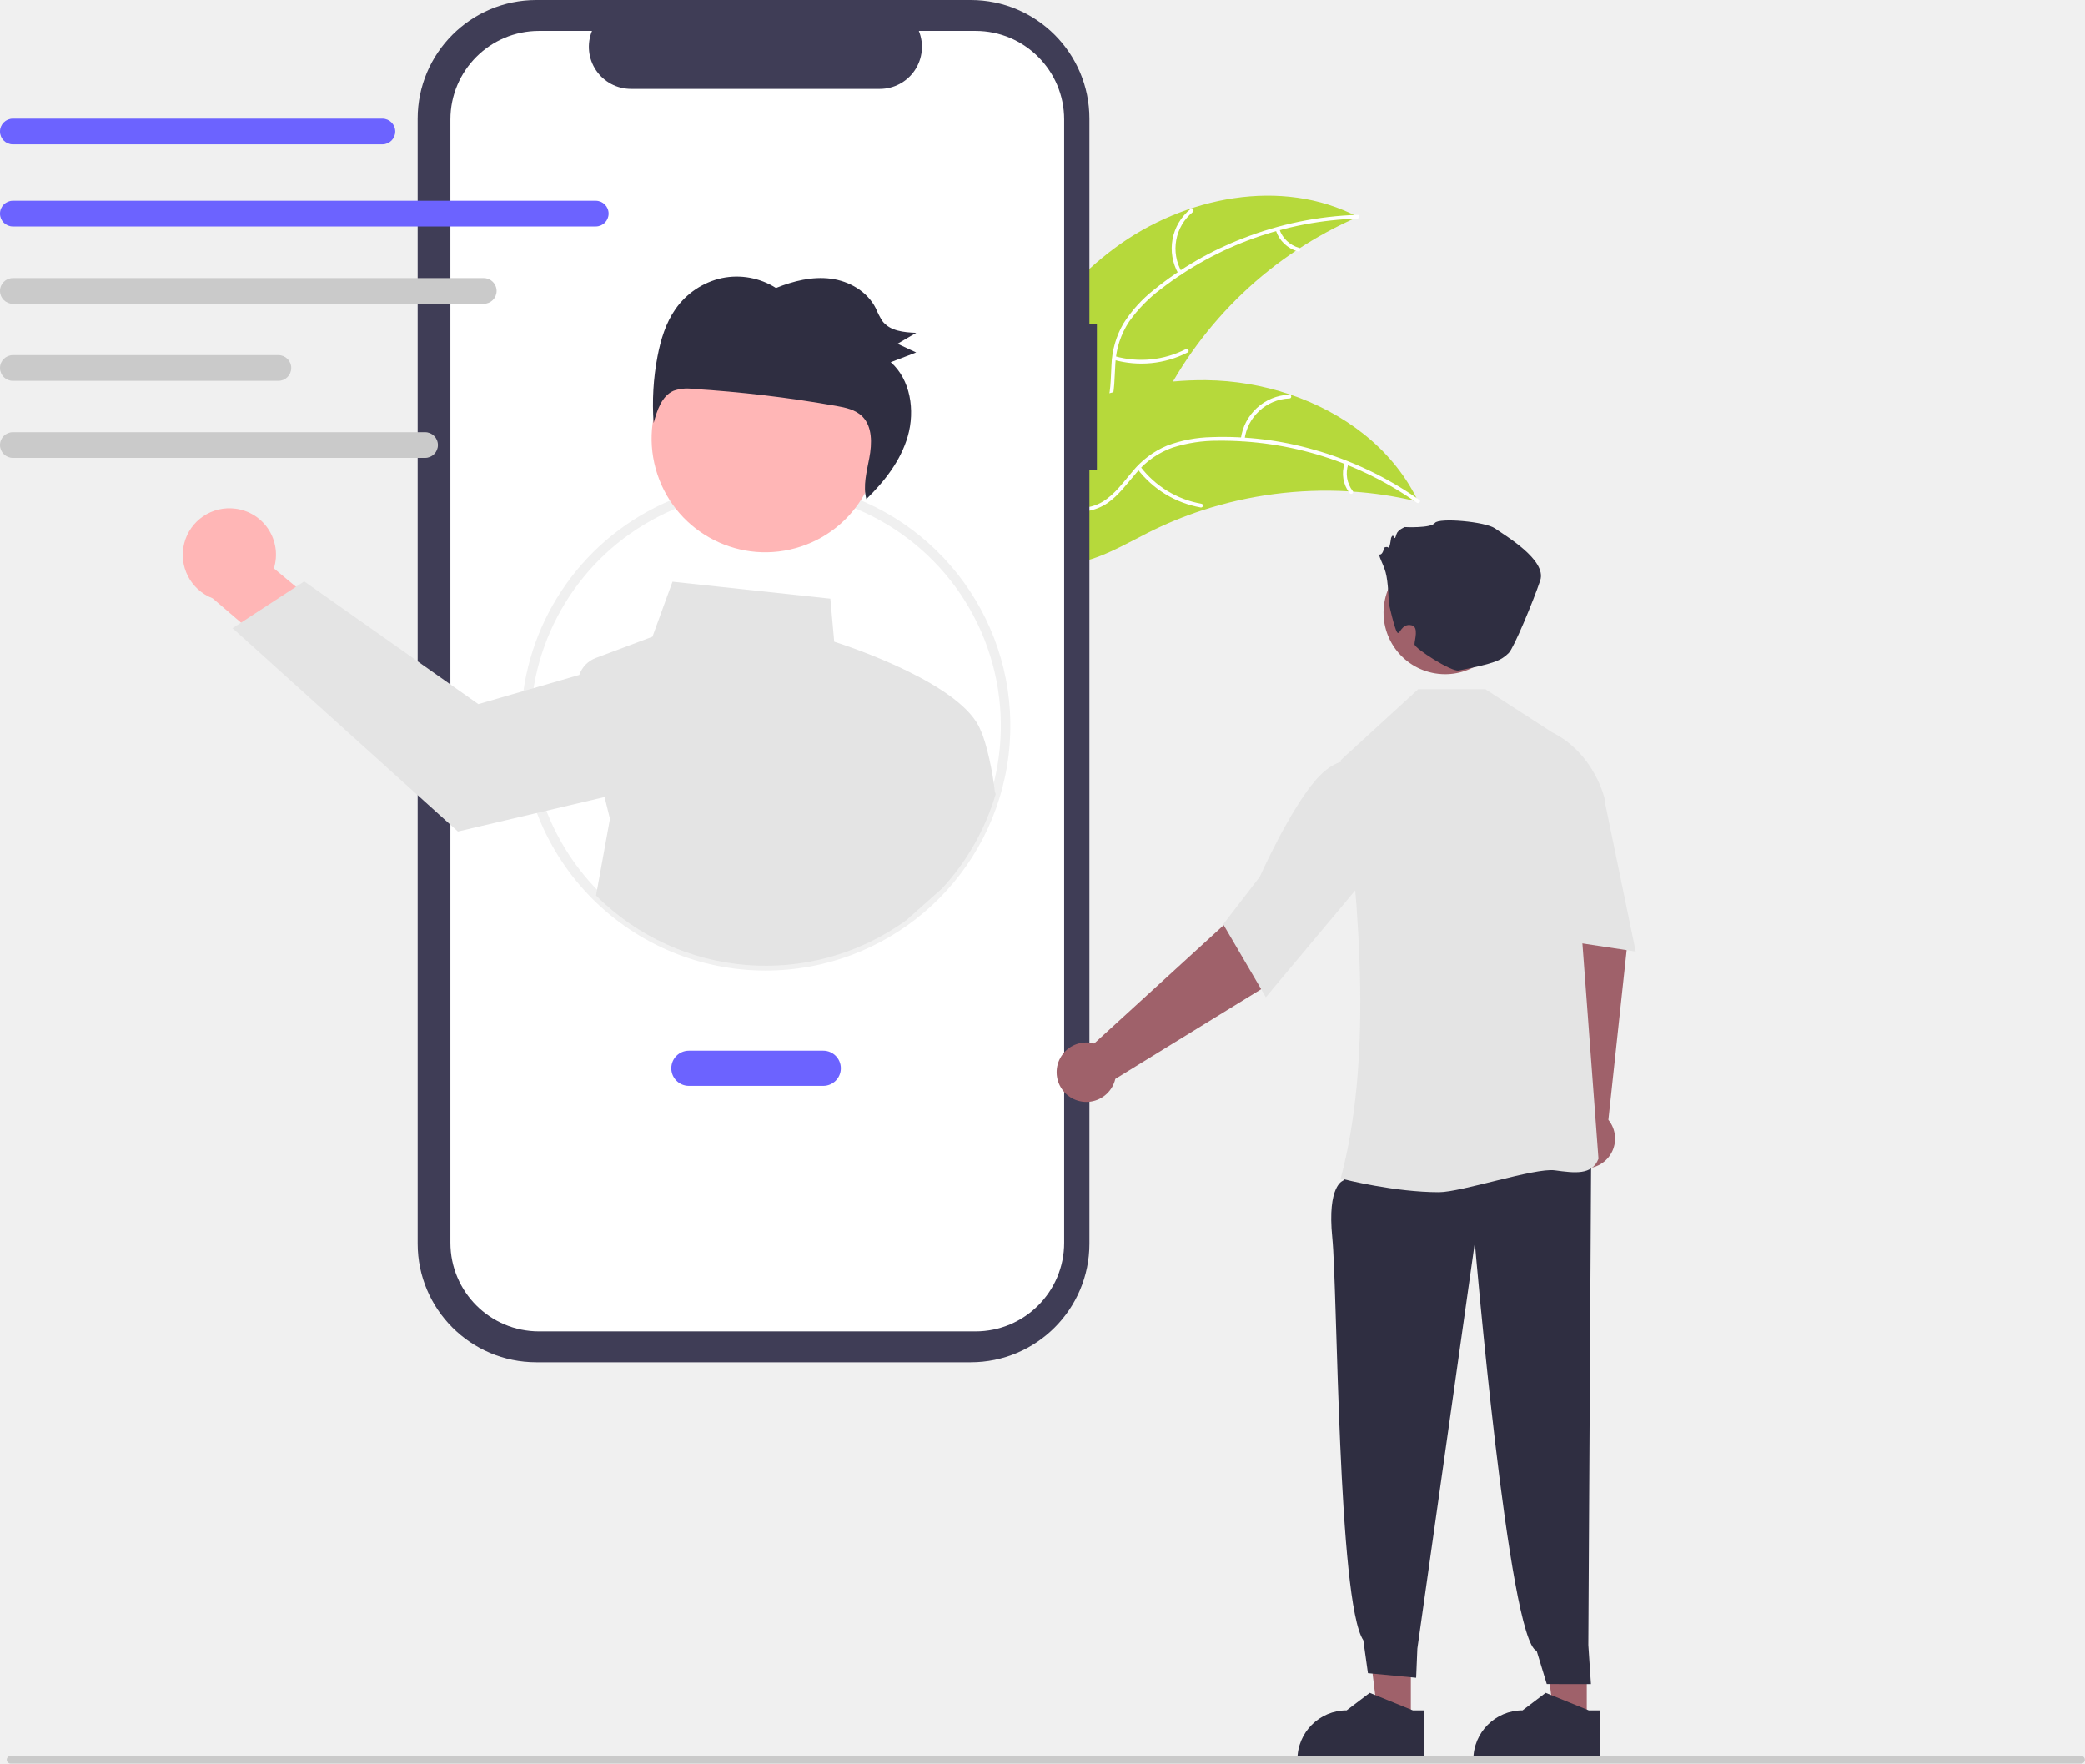
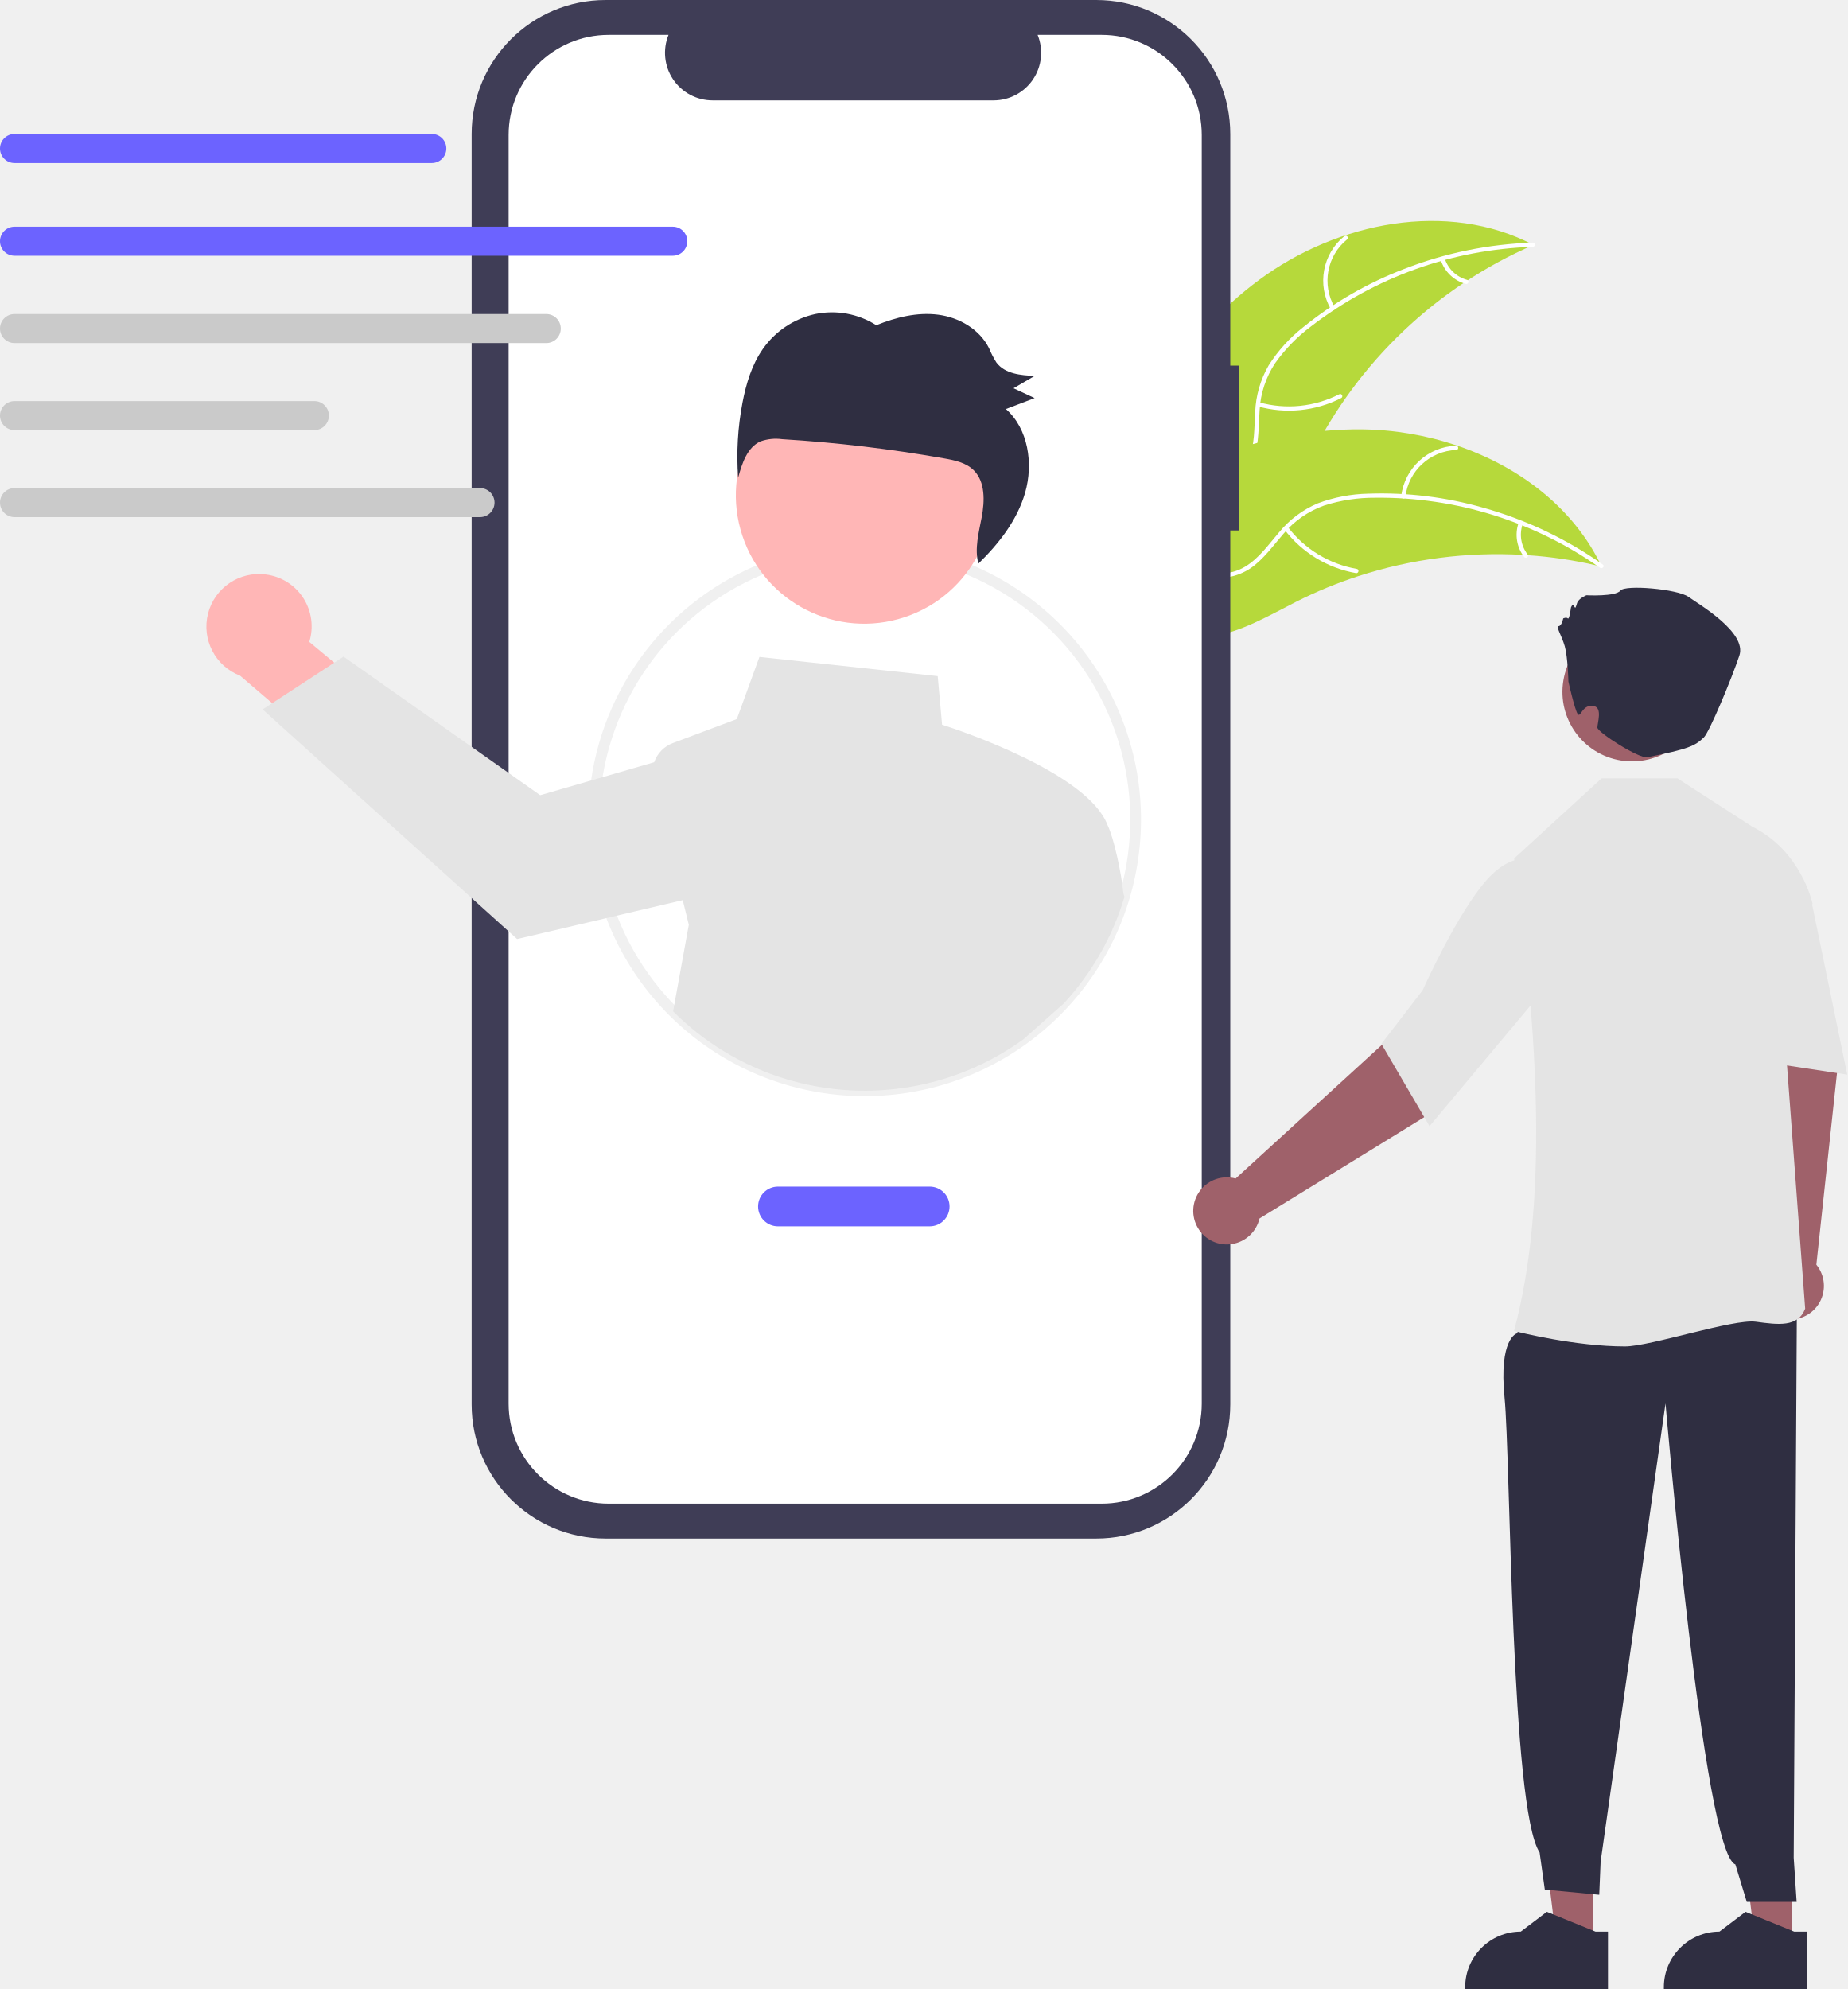
- <svg xmlns="http://www.w3.org/2000/svg" viewBox="0 0 651.813 551.31">
+ <svg xmlns="http://www.w3.org/2000/svg" viewBox="-0 0 511.361 550.556">
  <path d="M622.711,251.781c21.623-15.974,52.067-22.097,75.887-9.635A123.863,123.863,0,0,0,636.96,300.735c-4.972,10.119-9.449,21.892-19.708,26.569-6.383,2.91-13.917,2.348-20.528-.002-6.61-2.35-12.49-6.342-18.288-10.292l-1.739-.209C587.016,291.976,601.087,267.755,622.711,251.781Z" transform="matrix(1, 0, 0, 1, -274.0937, -174.3448)" style="fill: rgb(182, 217, 59);" />
  <path d="M698.406,242.676a105.87,105.87,0,0,0-61.321,21.969,45.591,45.591,0,0,0-9.99,10.21,26.149,26.149,0,0,0-4.311,13.069c-.315,4.343-.135,8.823-1.5,13.014a16.011,16.011,0,0,1-8.936,9.571c-5.125,2.317-10.778,2.653-16.316,2.791-6.15.152-12.54.213-18.133,3.109-.678.351-1.182-.721-.506-1.071,9.731-5.038,21.102-1.751,31.329-4.749,4.772-1.399,9.152-4.245,11.068-9.006,1.676-4.164,1.493-8.783,1.774-13.183a27.903,27.903,0,0,1,3.739-12.936,42.148,42.148,0,0,1,9.561-10.556,102.713,102.713,0,0,1,27.793-16.065,107.747,107.747,0,0,1,35.853-7.345c.76-.024.651,1.157-.104,1.18Z" transform="matrix(1, 0, 0, 1, -274.0937, -174.3448)" fill="#fff" />
  <path d="M642.503,259.937a15.884,15.884,0,0,1,3.732-20.227c.592-.48,1.366.418.773.899a14.708,14.708,0,0,0-3.433,18.822c.383.659-.691,1.161-1.071.506Z" transform="matrix(1, 0, 0, 1, -274.0937, -174.3448)" fill="#fff" />
  <path d="M622.654,285.702a30.615,30.615,0,0,0,22.199-2.237c.679-.348,1.184.723.506,1.071a31.844,31.844,0,0,1-23.105,2.281c-.735-.208-.331-1.322.4-1.115Z" transform="matrix(1, 0, 0, 1, -274.0937, -174.3448)" fill="#fff" />
  <path d="M674.046,245.936a8.991,8.991,0,0,0,6.183,5.878c.737.198.333,1.312-.4,1.115a10.075,10.075,0,0,1-6.855-6.488.612.612,0,0,1,.283-.789.595.595,0,0,1,.789.283Z" transform="matrix(1, 0, 0, 1, -274.0937, -174.3448)" fill="#fff" />
  <path d="M717.485,331.188c-.464-.111-.928-.222-1.399-.326a118.407,118.407,0,0,0-18.997-2.831c-.494-.041-.996-.075-1.49-.102a124.827,124.827,0,0,0-45.575,5.914,121.222,121.222,0,0,0-17.027,7.022c-7.581,3.825-15.497,8.575-23.658,9.64a20.796,20.796,0,0,1-2.566.203L576.577,318.938c-.032-.107-.072-.207-.105-.314l-1.264-1.213c.273-.163.56-.325.833-.488.158-.095.323-.183.481-.278.107-.061.215-.122.309-.183.036-.02.072-.041.1-.054.094-.061.187-.108.273-.163q2.401-1.371,4.829-2.714c.007-.007.007-.007.021-.007,12.353-6.787,25.382-12.603,38.878-16.256.406-.11.819-.227,1.239-.322a115.673,115.673,0,0,1,18.582-3.326,102.262,102.262,0,0,1,10.338-.43,85.037,85.037,0,0,1,26.214,4.444c16.846,5.677,31.689,16.679,39.587,32.349C717.095,330.385,717.29,330.78,717.485,331.188Z" transform="matrix(1, 0, 0, 1, -274.0937, -174.3448)" style="fill: rgb(182, 217, 59);" />
  <path d="M717.014,331.499a105.87,105.87,0,0,0-62.188-19.378,45.591,45.591,0,0,0-14.124,2.137,26.148,26.148,0,0,0-11.311,7.839c-2.867,3.278-5.419,6.963-9.033,9.488a16.011,16.011,0,0,1-12.897,2.262c-5.487-1.236-10.203-4.37-14.708-7.596-5.002-3.581-10.141-7.38-16.35-8.435-.752-.128-.51-1.288.241-1.16,10.803,1.836,17.903,11.307,27.874,15.07,4.653,1.756,9.863,2.121,14.259-.527,3.845-2.316,6.48-6.114,9.354-9.458a27.903,27.903,0,0,1,10.774-8.077,42.148,42.148,0,0,1,13.989-2.672,102.712,102.712,0,0,1,31.864,3.906,107.747,107.747,0,0,1,33.049,15.721c.621.439-.177,1.316-.794.88Z" transform="matrix(1, 0, 0, 1, -274.0937, -174.3448)" fill="#fff" />
  <path d="M661.986,311.623a15.884,15.884,0,0,1,15.157-13.903c.762-.026.839,1.156.076,1.183a14.708,14.708,0,0,0-14.073,12.962c-.091.757-1.25.511-1.16-.241Z" transform="matrix(1, 0, 0, 1, -274.0937, -174.3448)" fill="#fff" />
  <path d="M630.625,320.244a30.615,30.615,0,0,0,19.071,11.579c.752.131.51,1.29-.241,1.16a31.844,31.844,0,0,1-19.821-12.09c-.462-.608.531-1.255.991-.65Z" transform="matrix(1, 0, 0, 1, -274.0937, -174.3448)" fill="#fff" />
  <path d="M695.6,319.436a8.991,8.991,0,0,0,1.398,8.416c.469.602-.525,1.248-.991.65a10.075,10.075,0,0,1-1.567-9.307.612.612,0,0,1,.701-.459.595.595,0,0,1,.459.701Z" transform="matrix(1, 0, 0, 1, -274.0937, -174.3448)" fill="#fff" />
  <path d="M617.005,275.545h-2.34V211.445a37.1,37.1,0,0,0-37.1-37.1H441.759a37.1,37.1,0,0,0-37.1,37.1V563.106a37.1,37.1,0,0,0,37.1,37.1H577.566a37.1,37.1,0,0,0,37.1-37.1V321.173h2.34Z" transform="matrix(1, 0, 0, 1, -274.0937, -174.3448)" fill="#3f3d56" />
  <path d="M579.063,183.997h-17.727a13.163,13.163,0,0,1-12.187,18.134H471.347a13.163,13.163,0,0,1-12.187-18.134H442.602a27.706,27.706,0,0,0-27.706,27.706V562.848a27.706,27.706,0,0,0,27.706,27.706H579.063a27.706,27.706,0,0,0,27.706-27.706h0v-351.146A27.706,27.706,0,0,0,579.063,183.997Z" transform="matrix(1, 0, 0, 1, -274.0937, -174.3448)" fill="#fff" />
  <path d="M513.454,477.753a76.429,76.429,0,0,1-76.5-76.5,76.39,76.39,0,0,1,41.758-68.166,76.657,76.657,0,0,1,59.407-4.264,76.51,76.51,0,0,1-24.665,148.93Zm0-150a72.689,72.689,0,0,0-33.378,8.006,73.502,73.502,0,1,0,76.428,125.06,72.847,72.847,0,0,0,10.957-9.722,73.474,73.474,0,0,0-54.007-123.344Z" transform="matrix(1, 0, 0, 1, -274.0937, -174.3448)" fill="#f0f0f0" />
  <path d="M347.69,333.361a14.476,14.476,0,0,1,12.023,18.659l25.417,21.172L376.032,391.776l-35.474-30.403a14.554,14.554,0,0,1,7.133-28.012Z" transform="matrix(1, 0, 0, 1, -274.0937, -174.3448)" fill="#ffb6b6" />
  <path d="M585.075,421.653c-.51-5.48-2.617-15.33-4.405-18.973-5.497-14.388-41.015-26.213-45.785-27.737l-1.21-13.45-49.35-5.31-6.26,17.2-17.7,6.64a8.693,8.693,0,0,0-5.18,5.31h0l-15.88,4.59-15.67,4.53-54.44-38.36-2.57,1.68-17.18,11.21-2.65,1.73,70.45,63.56,26.17-6.14,19.68-4.63,1.68,6.82-4.35,23.96a74.977,74.977,0,0,0,96.96,7.75l11.18-9.92a74.889,74.889,0,0,0,16.81-29.53Z" transform="matrix(1, 0, 0, 1, -274.0937, -174.3448)" fill="#e4e4e4" />
  <circle cx="513.338" cy="311.449" r="35.532" transform="matrix(0.9493201, -0.31431, 0.31431, 0.9493201, -345.9699, 2.78906)" fill="#ffb6b6" />
  <path d="M485.271,270.943a23.983,23.983,0,0,1,14.522-9.673,22.897,22.897,0,0,1,16.885,3.097c5.452-2.196,11.33-3.653,17.106-2.913s11.436,3.967,14.108,9.281a25.374,25.374,0,0,0,2.038,3.959c2.355,3.141,6.73,3.549,10.594,3.699q-2.93,1.709-5.862,3.418,2.921,1.361,5.842,2.722-3.976,1.518-7.951,3.035c6.168,5.422,7.661,15.072,5.325,23.163-2.211,7.66-7.281,14.108-12.942,19.628-1.105-4.119.111-8.585.92-12.85.854-4.506.991-9.775-2.164-12.956-2.128-2.146-5.25-2.794-8.194-3.315a397.688,397.688,0,0,0-44.886-5.33,12.7,12.7,0,0,0-5.983.611c-3.663,1.628-5.134,6.098-6.196,10.061a79.775,79.775,0,0,1,1.208-20.802C480.644,280.537,482.226,275.289,485.271,270.943Z" transform="matrix(1, 0, 0, 1, -274.0937, -174.3448)" fill="#2f2e41" />
  <path d="M531.454,513.795h-42a5.5,5.5,0,0,1,0-11h42a5.5,5.5,0,0,1,0,11Z" transform="matrix(1, 0, 0, 1, -274.0937, -174.3448)" fill="#6c63ff" />
  <path d="M393.636,219.47H278.111a4.018,4.018,0,0,1,0-8.036H393.636a4.018,4.018,0,0,1,0,8.036Z" transform="matrix(1, 0, 0, 1, -274.0937, -174.3448)" fill="#6c63ff" />
  <path d="M460.336,245.133H278.111a4.018,4.018,0,0,1,0-8.036H460.336a4.018,4.018,0,1,1,0,8.036Z" transform="matrix(1, 0, 0, 1, -274.0937, -174.3448)" fill="#6c63ff" />
  <path d="M425.318,269.31h-147.207a4.018,4.018,0,1,1,0-8.036h147.207a4.018,4.018,0,1,1,0,8.036Z" transform="matrix(1, 0, 0, 1, -274.0937, -174.3448)" fill="#cacaca" />
  <path d="M361.12,293.399h-83.009a4.018,4.018,0,1,1,0-8.036h83.009a4.018,4.018,0,1,1,0,8.036Z" transform="matrix(1, 0, 0, 1, -274.0937, -174.3448)" fill="#cacaca" />
  <path d="M406.976,317.485h-128.865a4.018,4.018,0,0,1,0-8.036h128.865a4.018,4.018,0,0,1,0,8.036Z" transform="matrix(1, 0, 0, 1, -274.0937, -174.3448)" fill="#cacaca" />
  <polygon points="496.06 536.227 485.706 536.226 480.78 496.288 496.062 496.289 496.06 536.227" fill="#9f616a" />
  <path d="M774.227,724.901l-39.531-.001v-.5a15.387,15.387,0,0,1,15.386-15.386h.001l7.221-5.478,13.472,5.479,3.451 0Z" transform="matrix(1, 0, 0, 1, -274.0937, -174.3448)" fill="#2f2e41" />
  <path d="M764.121,522.871,759.554,467.192l-3.587-20.899,20.086-4.436,6.665,28.611-5.807,53.947a9.29,9.29,0,1,1-12.79-1.545Z" transform="matrix(1, 0, 0, 1, -274.0937, -174.3448)" fill="#9f616a" />
  <polygon points="441.06 536.227 430.706 536.226 425.78 496.288 441.062 496.289 441.06 536.227" fill="#9f616a" />
  <path d="M698.583,535.494l-4.59,7.94s-5.044,1.378-3.395,17.819,1.719,113.85,9.698,125.836l1.444,10.293,15.067,1.44.38-9.133,17.965-126.884s10.581,124.56,19.334,127.608l3.161,10.378,13.808.006-.815-12.229.89-154.359Z" transform="matrix(1, 0, 0, 1, -274.0937, -174.3448)" fill="#2f2e41" />
  <path d="M693.537,542.829l-.317-.082c9.474-35.436,6.741-81.323.052-130.597l0-.204,24.183-22.151h21l20.818,13.435c13.459,6.729,16.517,20.979,16.546,21.123l.021.101-8.246,28.784,6.212,83.243.007.097-.035.09c-2.011,5.098-7.398,4.372-13.636,3.531-6.227-.84-29.176,6.838-36.213,6.838C710.177,547.037,694.519,543.081,693.537,542.829Z" transform="matrix(1, 0, 0, 1, -274.0937, -174.3448)" fill="#e4e4e4" />
  <path d="M754.913,414.449l9.021-3.925,11.886,14.573,9.634,46.698-33-5Z" transform="matrix(1, 0, 0, 1, -274.0937, -174.3448)" fill="#e4e4e4" />
  <path d="M616.154,500.56l41.241-37.686,14.333-15.627L687.528,460.419,668.978,483.2,622.758,511.621a9.29,9.29,0,1,1-6.605-11.061Z" transform="matrix(1, 0, 0, 1, -274.0937, -174.3448)" fill="#9f616a" />
  <path d="M656.497,463.285l11.422-14.833c.095-.213,9.571-21.39,17.786-30.591,8.426-9.439,15.06-4.612,15.126-4.56l.165.124.458,34.857-31.628,37.792Z" transform="matrix(1, 0, 0, 1, -274.0937, -174.3448)" fill="#e4e4e4" />
  <circle cx="725.872" cy="365.847" r="19.251" transform="matrix(0.1601824, -0.9870874, 0.9870874, 0.1601824, -25.61731, 849.3991)" fill="#9f616a" />
  <path d="M708.272,362.99s-.154-6.768-1.01-9.762-2.567-5.561-1.711-5.561,1.283-2.139,1.283-2.139.856-.428,1.283,0,.856-2.995.856-2.995.428-1.283.856-.428.428.428.856-.856,2.567-2.139,2.567-2.139,8.128.428,9.411-1.283,15.828-.428,18.823,1.711,16.256,9.839,14.117,16.256-8.296,21.192-9.839,22.673c-2.44,2.342-4.129,3.187-15.674,5.484-2.259.45-13.792-6.926-13.792-8.209s1.39-5.353-.845-5.912c-3.378-.845-3.758,3.426-4.614,2.143S708.272,362.99,708.272,362.99Z" transform="matrix(1, 0, 0, 1, -274.0937, -174.3448)" fill="#2f2e41" />
  <path d="M719.227,724.901l-39.531-.001v-.5a15.387,15.387,0,0,1,15.386-15.386h.001l7.221-5.478,13.472,5.479,3.451 0Z" transform="matrix(1, 0, 0, 1, -274.0937, -174.3448)" fill="#2f2e41" />
-   <path d="M924.716,725.655h-647.294a1.191,1.191,0,1,1,0-2.381h647.294a1.191,1.191,0,0,1,0,2.381Z" transform="matrix(1, 0, 0, 1, -274.0937, -174.3448)" fill="#cacaca" />
</svg>
